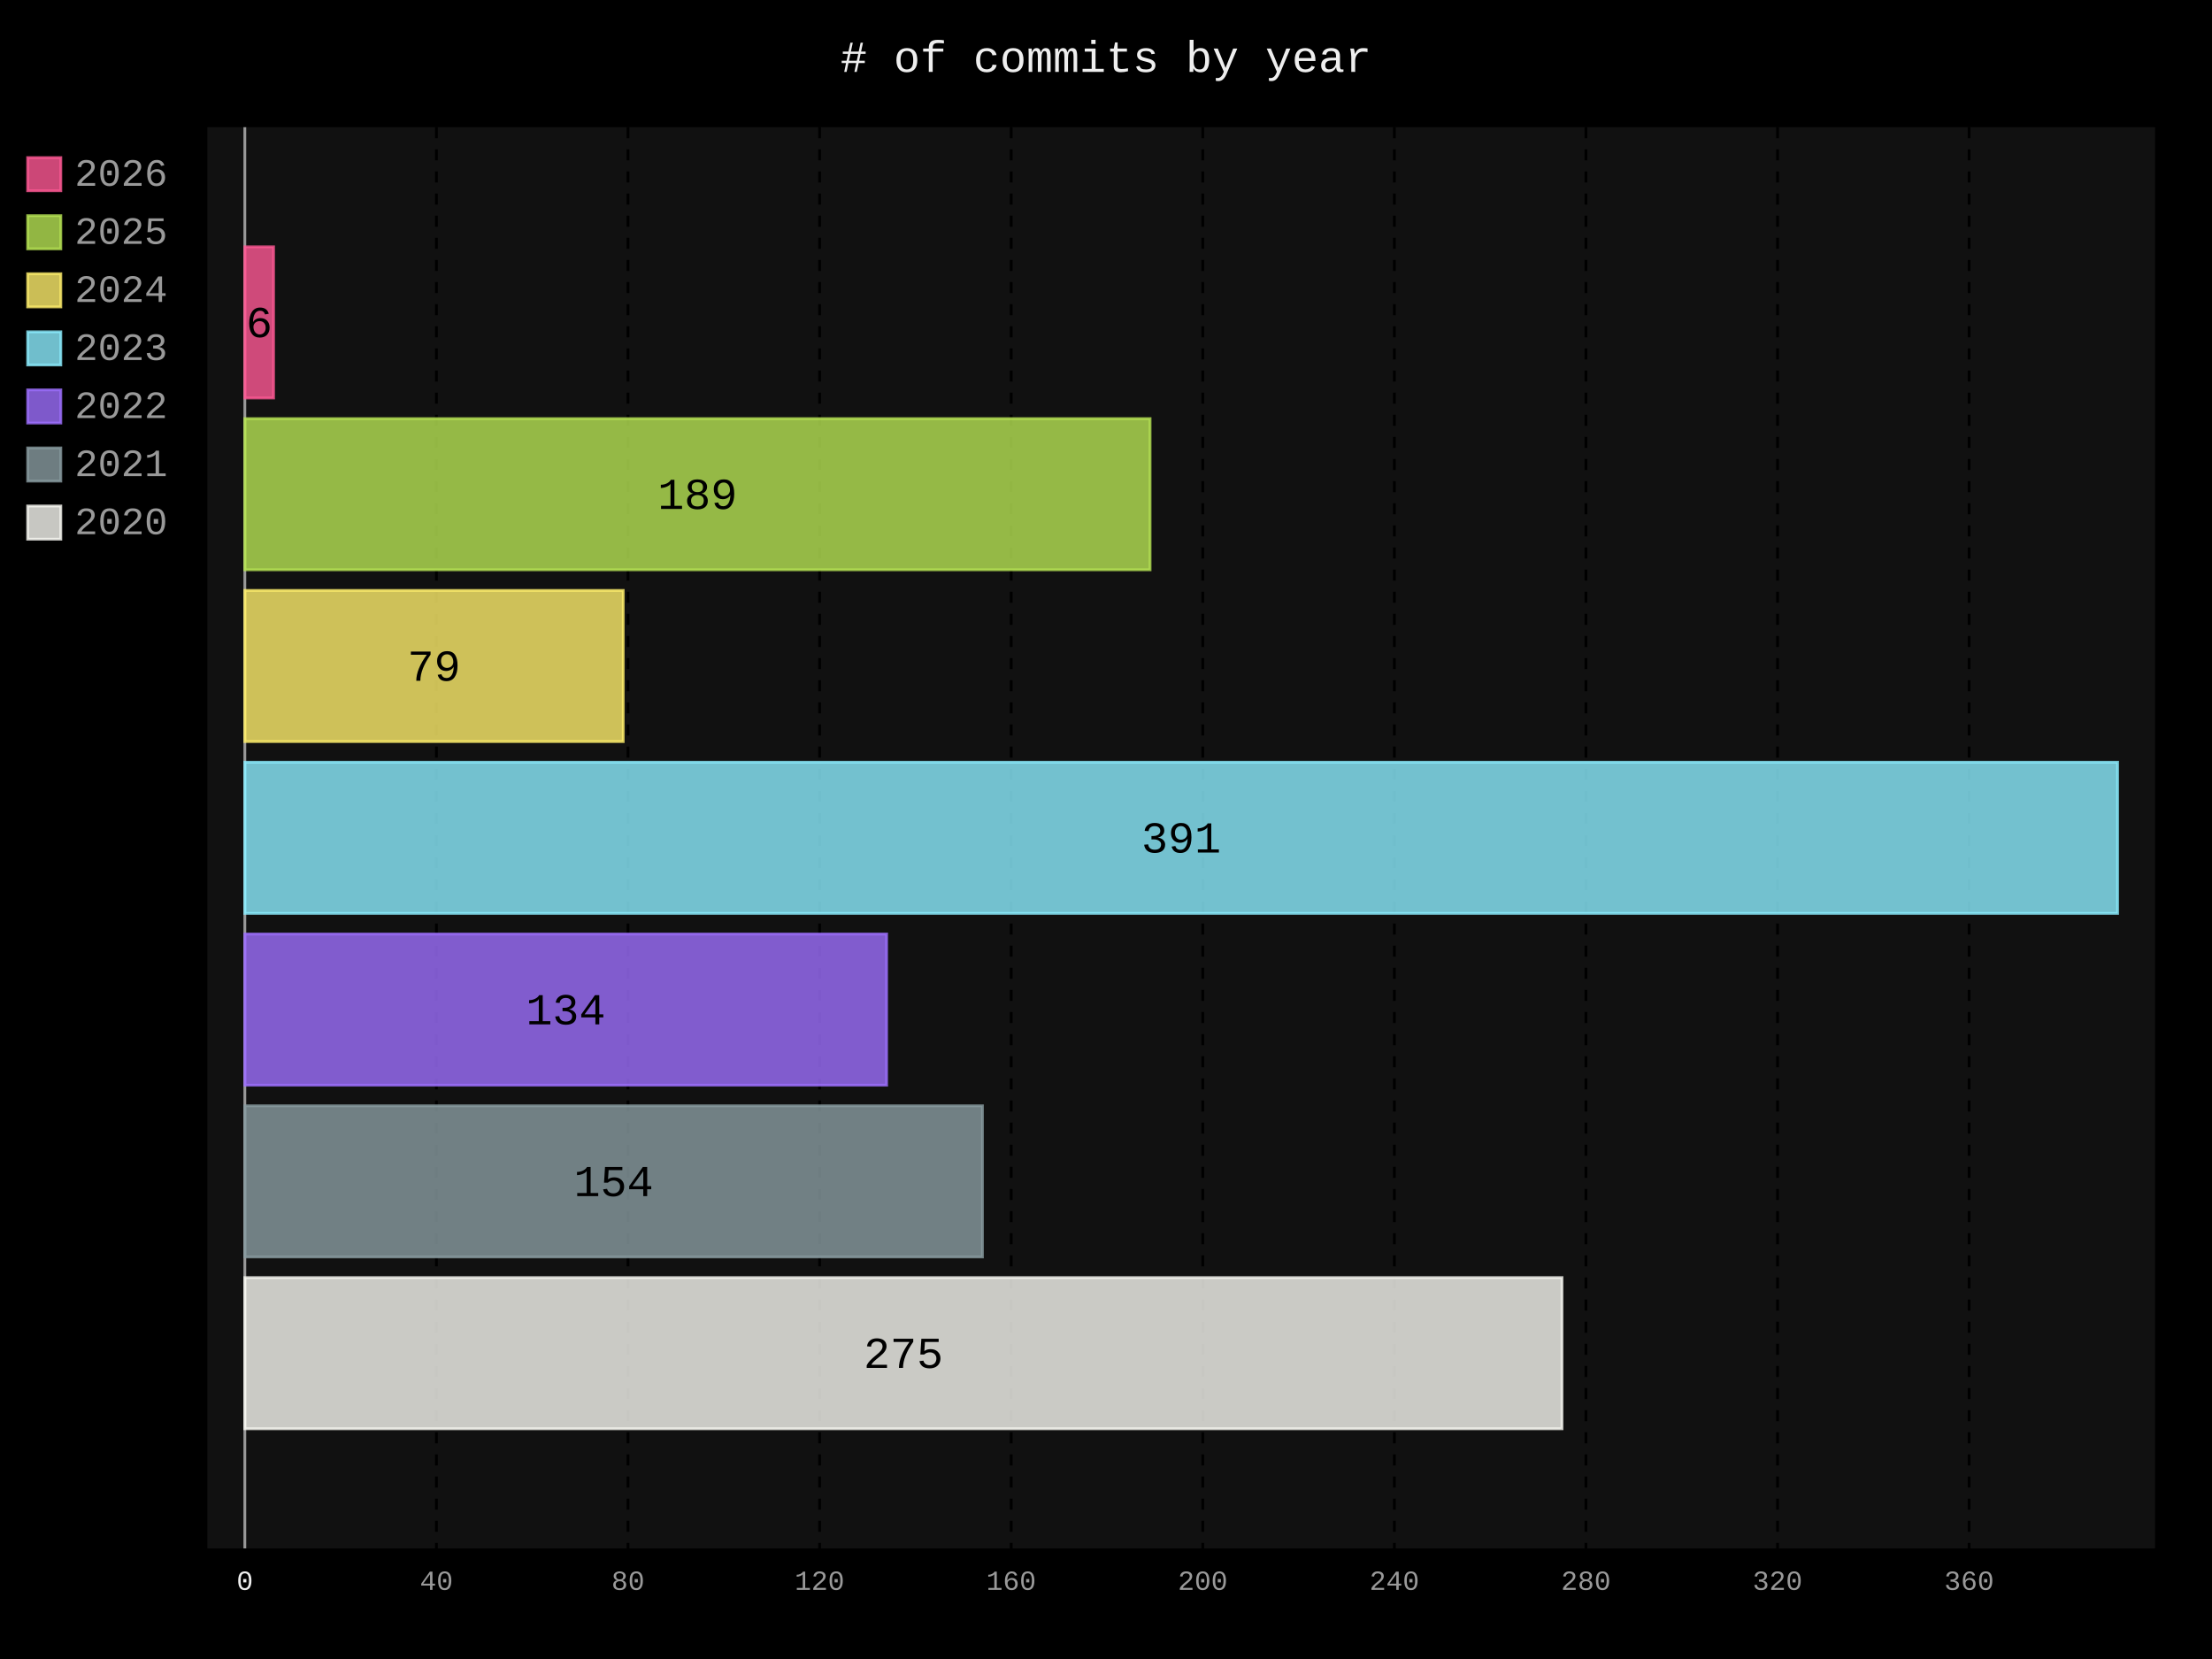
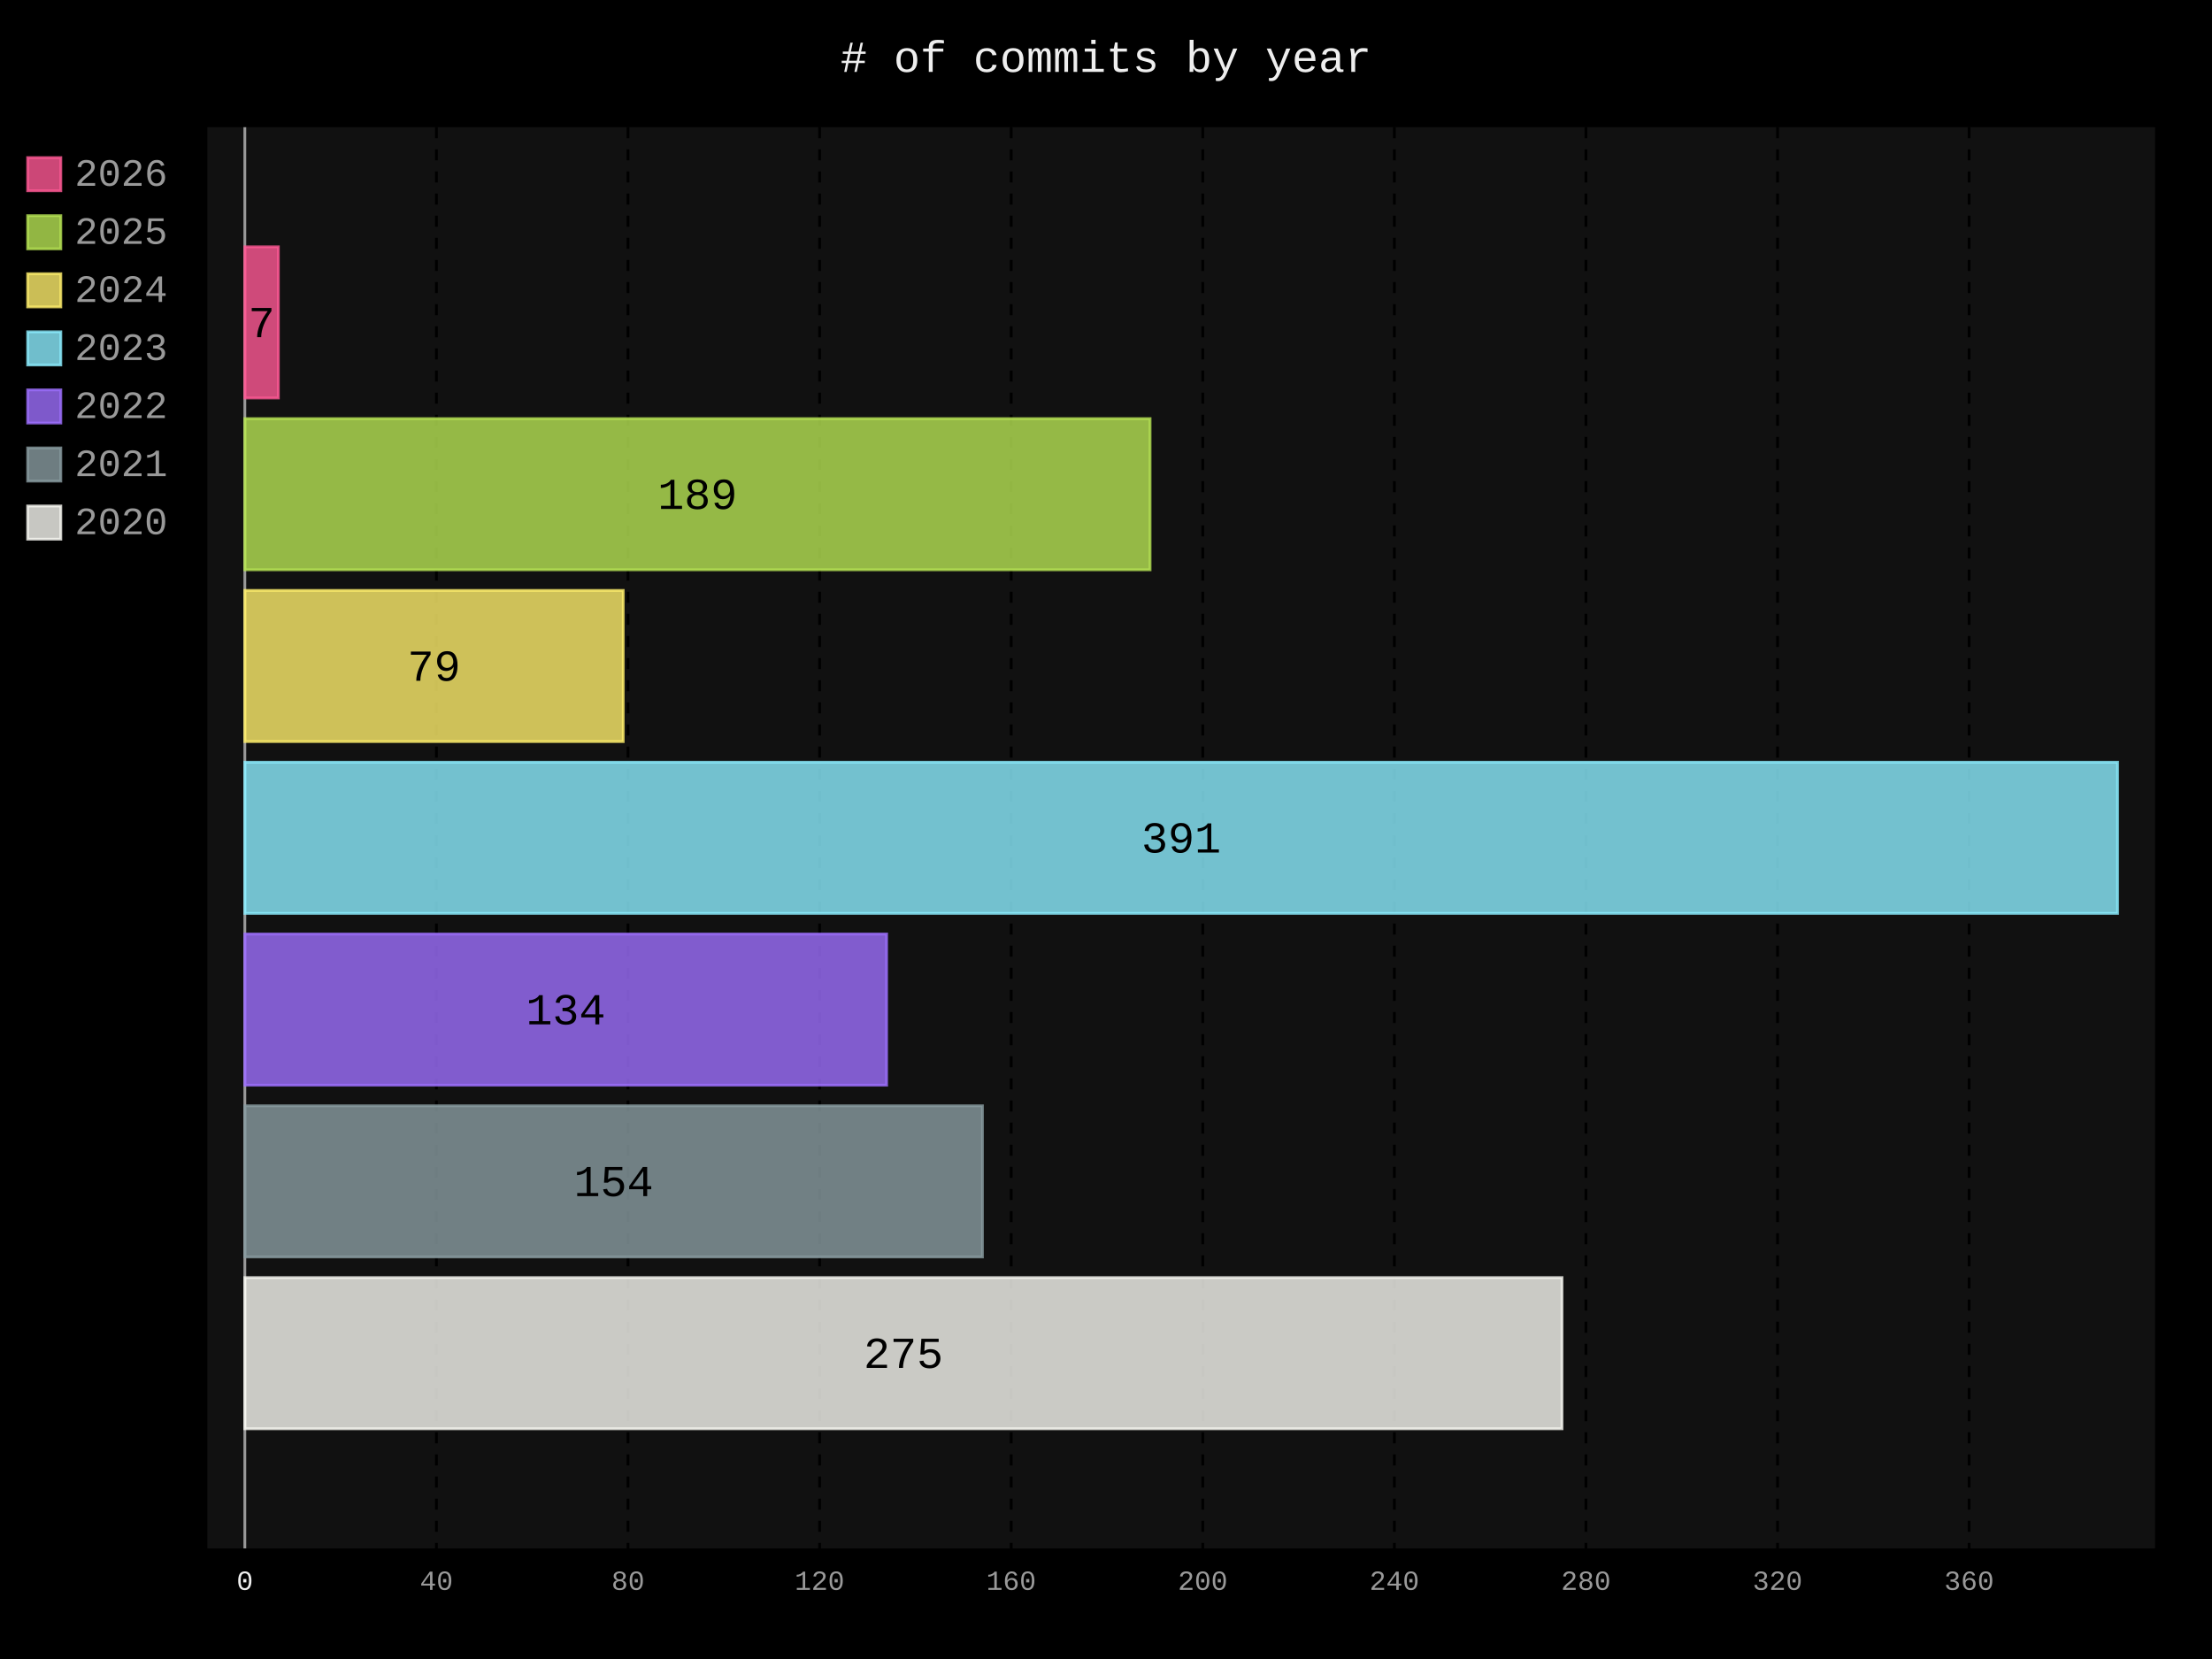
- <svg xmlns="http://www.w3.org/2000/svg" id="chart-0cf6716a-2354-4c9c-887e-ac236ba065df" class="pygal-chart" viewBox="0 0 800 600">
+ <svg xmlns="http://www.w3.org/2000/svg" id="chart-a8ecf138-564c-4910-ae4c-0a891dbb7af8" class="pygal-chart" viewBox="0 0 800 600">
  <defs>
-     <style type="text/css">#chart-0cf6716a-2354-4c9c-887e-ac236ba065df{-webkit-user-select:none;-webkit-font-smoothing:antialiased;font-family:Consolas,"Liberation Mono",Menlo,Courier,monospace}#chart-0cf6716a-2354-4c9c-887e-ac236ba065df .title{font-family:Consolas,"Liberation Mono",Menlo,Courier,monospace;font-size:16px}#chart-0cf6716a-2354-4c9c-887e-ac236ba065df .legends .legend text{font-family:Consolas,"Liberation Mono",Menlo,Courier,monospace;font-size:14px}#chart-0cf6716a-2354-4c9c-887e-ac236ba065df .axis text{font-family:Consolas,"Liberation Mono",Menlo,Courier,monospace;font-size:10px}#chart-0cf6716a-2354-4c9c-887e-ac236ba065df .axis text.major{font-family:Consolas,"Liberation Mono",Menlo,Courier,monospace;font-size:10px}#chart-0cf6716a-2354-4c9c-887e-ac236ba065df .text-overlay text.value{font-family:Consolas,"Liberation Mono",Menlo,Courier,monospace;font-size:16px}#chart-0cf6716a-2354-4c9c-887e-ac236ba065df .text-overlay text.label{font-family:Consolas,"Liberation Mono",Menlo,Courier,monospace;font-size:10px}#chart-0cf6716a-2354-4c9c-887e-ac236ba065df .tooltip{font-family:Consolas,"Liberation Mono",Menlo,Courier,monospace;font-size:14px}#chart-0cf6716a-2354-4c9c-887e-ac236ba065df text.no_data{font-family:Consolas,"Liberation Mono",Menlo,Courier,monospace;font-size:64px}
- #chart-0cf6716a-2354-4c9c-887e-ac236ba065df{background-color:black}#chart-0cf6716a-2354-4c9c-887e-ac236ba065df path,#chart-0cf6716a-2354-4c9c-887e-ac236ba065df line,#chart-0cf6716a-2354-4c9c-887e-ac236ba065df rect,#chart-0cf6716a-2354-4c9c-887e-ac236ba065df circle{-webkit-transition:250ms;-moz-transition:250ms;transition:250ms}#chart-0cf6716a-2354-4c9c-887e-ac236ba065df .graph &gt; .background{fill:black}#chart-0cf6716a-2354-4c9c-887e-ac236ba065df .plot &gt; .background{fill:#111}#chart-0cf6716a-2354-4c9c-887e-ac236ba065df .graph{fill:#999}#chart-0cf6716a-2354-4c9c-887e-ac236ba065df text.no_data{fill:#eee}#chart-0cf6716a-2354-4c9c-887e-ac236ba065df .title{fill:#eee}#chart-0cf6716a-2354-4c9c-887e-ac236ba065df .legends .legend text{fill:#999}#chart-0cf6716a-2354-4c9c-887e-ac236ba065df .legends .legend:hover text{fill:#eee}#chart-0cf6716a-2354-4c9c-887e-ac236ba065df .axis .line{stroke:#eee}#chart-0cf6716a-2354-4c9c-887e-ac236ba065df .axis .guide.line{stroke:#555}#chart-0cf6716a-2354-4c9c-887e-ac236ba065df .axis .major.line{stroke:#999}#chart-0cf6716a-2354-4c9c-887e-ac236ba065df .axis text.major{fill:#eee}#chart-0cf6716a-2354-4c9c-887e-ac236ba065df .axis.y .guides:hover .guide.line,#chart-0cf6716a-2354-4c9c-887e-ac236ba065df .line-graph .axis.x .guides:hover .guide.line,#chart-0cf6716a-2354-4c9c-887e-ac236ba065df .stackedline-graph .axis.x .guides:hover .guide.line,#chart-0cf6716a-2354-4c9c-887e-ac236ba065df .xy-graph .axis.x .guides:hover .guide.line{stroke:#eee}#chart-0cf6716a-2354-4c9c-887e-ac236ba065df .axis .guides:hover text{fill:#eee}#chart-0cf6716a-2354-4c9c-887e-ac236ba065df .reactive{fill-opacity:.8;stroke-opacity:.8;stroke-width:1}#chart-0cf6716a-2354-4c9c-887e-ac236ba065df .ci{stroke:#999}#chart-0cf6716a-2354-4c9c-887e-ac236ba065df .reactive.active,#chart-0cf6716a-2354-4c9c-887e-ac236ba065df .active .reactive{fill-opacity:.4;stroke-opacity:.9;stroke-width:4}#chart-0cf6716a-2354-4c9c-887e-ac236ba065df .ci .reactive.active{stroke-width:1.5}#chart-0cf6716a-2354-4c9c-887e-ac236ba065df .series text{fill:#eee}#chart-0cf6716a-2354-4c9c-887e-ac236ba065df .tooltip rect{fill:#111;stroke:#eee;-webkit-transition:opacity 250ms;-moz-transition:opacity 250ms;transition:opacity 250ms}#chart-0cf6716a-2354-4c9c-887e-ac236ba065df .tooltip .label{fill:#999}#chart-0cf6716a-2354-4c9c-887e-ac236ba065df .tooltip .label{fill:#999}#chart-0cf6716a-2354-4c9c-887e-ac236ba065df .tooltip .legend{font-size:.8em;fill:#555}#chart-0cf6716a-2354-4c9c-887e-ac236ba065df .tooltip .x_label{font-size:.6em;fill:#eee}#chart-0cf6716a-2354-4c9c-887e-ac236ba065df .tooltip .xlink{font-size:.5em;text-decoration:underline}#chart-0cf6716a-2354-4c9c-887e-ac236ba065df .tooltip .value{font-size:1.5em}#chart-0cf6716a-2354-4c9c-887e-ac236ba065df .bound{font-size:.5em}#chart-0cf6716a-2354-4c9c-887e-ac236ba065df .max-value{font-size:.75em;fill:#555}#chart-0cf6716a-2354-4c9c-887e-ac236ba065df .map-element{fill:#111;stroke:#555 !important}#chart-0cf6716a-2354-4c9c-887e-ac236ba065df .map-element .reactive{fill-opacity:inherit;stroke-opacity:inherit}#chart-0cf6716a-2354-4c9c-887e-ac236ba065df .color-0,#chart-0cf6716a-2354-4c9c-887e-ac236ba065df .color-0 a:visited{stroke:#ff5995;fill:#ff5995}#chart-0cf6716a-2354-4c9c-887e-ac236ba065df .color-1,#chart-0cf6716a-2354-4c9c-887e-ac236ba065df .color-1 a:visited{stroke:#b6e354;fill:#b6e354}#chart-0cf6716a-2354-4c9c-887e-ac236ba065df .color-2,#chart-0cf6716a-2354-4c9c-887e-ac236ba065df .color-2 a:visited{stroke:#feed6c;fill:#feed6c}#chart-0cf6716a-2354-4c9c-887e-ac236ba065df .color-3,#chart-0cf6716a-2354-4c9c-887e-ac236ba065df .color-3 a:visited{stroke:#8cedff;fill:#8cedff}#chart-0cf6716a-2354-4c9c-887e-ac236ba065df .color-4,#chart-0cf6716a-2354-4c9c-887e-ac236ba065df .color-4 a:visited{stroke:#9e6ffe;fill:#9e6ffe}#chart-0cf6716a-2354-4c9c-887e-ac236ba065df .color-5,#chart-0cf6716a-2354-4c9c-887e-ac236ba065df .color-5 a:visited{stroke:#899ca1;fill:#899ca1}#chart-0cf6716a-2354-4c9c-887e-ac236ba065df .color-6,#chart-0cf6716a-2354-4c9c-887e-ac236ba065df .color-6 a:visited{stroke:#f8f8f2;fill:#f8f8f2}#chart-0cf6716a-2354-4c9c-887e-ac236ba065df .text-overlay .color-0 text{fill:black}#chart-0cf6716a-2354-4c9c-887e-ac236ba065df .text-overlay .color-1 text{fill:black}#chart-0cf6716a-2354-4c9c-887e-ac236ba065df .text-overlay .color-2 text{fill:black}#chart-0cf6716a-2354-4c9c-887e-ac236ba065df .text-overlay .color-3 text{fill:black}#chart-0cf6716a-2354-4c9c-887e-ac236ba065df .text-overlay .color-4 text{fill:black}#chart-0cf6716a-2354-4c9c-887e-ac236ba065df .text-overlay .color-5 text{fill:black}#chart-0cf6716a-2354-4c9c-887e-ac236ba065df .text-overlay .color-6 text{fill:black}
- #chart-0cf6716a-2354-4c9c-887e-ac236ba065df text.no_data{text-anchor:middle}#chart-0cf6716a-2354-4c9c-887e-ac236ba065df .guide.line{fill:none}#chart-0cf6716a-2354-4c9c-887e-ac236ba065df .centered{text-anchor:middle}#chart-0cf6716a-2354-4c9c-887e-ac236ba065df .title{text-anchor:middle}#chart-0cf6716a-2354-4c9c-887e-ac236ba065df .legends .legend text{fill-opacity:1}#chart-0cf6716a-2354-4c9c-887e-ac236ba065df .axis.x text{text-anchor:middle}#chart-0cf6716a-2354-4c9c-887e-ac236ba065df .axis.x:not(.web) text[transform]{text-anchor:start}#chart-0cf6716a-2354-4c9c-887e-ac236ba065df .axis.x:not(.web) text[transform].backwards{text-anchor:end}#chart-0cf6716a-2354-4c9c-887e-ac236ba065df .axis.y text{text-anchor:end}#chart-0cf6716a-2354-4c9c-887e-ac236ba065df .axis.y text[transform].backwards{text-anchor:start}#chart-0cf6716a-2354-4c9c-887e-ac236ba065df .axis.y2 text{text-anchor:start}#chart-0cf6716a-2354-4c9c-887e-ac236ba065df .axis.y2 text[transform].backwards{text-anchor:end}#chart-0cf6716a-2354-4c9c-887e-ac236ba065df .axis .guide.line{stroke-dasharray:4,4;stroke:black}#chart-0cf6716a-2354-4c9c-887e-ac236ba065df .axis .major.guide.line{stroke-dasharray:6,6;stroke:black}#chart-0cf6716a-2354-4c9c-887e-ac236ba065df .horizontal .axis.y .guide.line,#chart-0cf6716a-2354-4c9c-887e-ac236ba065df .horizontal .axis.y2 .guide.line,#chart-0cf6716a-2354-4c9c-887e-ac236ba065df .vertical .axis.x .guide.line{opacity:0}#chart-0cf6716a-2354-4c9c-887e-ac236ba065df .horizontal .axis.always_show .guide.line,#chart-0cf6716a-2354-4c9c-887e-ac236ba065df .vertical .axis.always_show .guide.line{opacity:1 !important}#chart-0cf6716a-2354-4c9c-887e-ac236ba065df .axis.y .guides:hover .guide.line,#chart-0cf6716a-2354-4c9c-887e-ac236ba065df .axis.y2 .guides:hover .guide.line,#chart-0cf6716a-2354-4c9c-887e-ac236ba065df .axis.x .guides:hover .guide.line{opacity:1}#chart-0cf6716a-2354-4c9c-887e-ac236ba065df .axis .guides:hover text{opacity:1}#chart-0cf6716a-2354-4c9c-887e-ac236ba065df .nofill{fill:none}#chart-0cf6716a-2354-4c9c-887e-ac236ba065df .subtle-fill{fill-opacity:.2}#chart-0cf6716a-2354-4c9c-887e-ac236ba065df .dot{stroke-width:1px;fill-opacity:1;stroke-opacity:1}#chart-0cf6716a-2354-4c9c-887e-ac236ba065df .dot.active{stroke-width:5px}#chart-0cf6716a-2354-4c9c-887e-ac236ba065df .dot.negative{fill:transparent}#chart-0cf6716a-2354-4c9c-887e-ac236ba065df text,#chart-0cf6716a-2354-4c9c-887e-ac236ba065df tspan{stroke:none !important}#chart-0cf6716a-2354-4c9c-887e-ac236ba065df .series text.active{opacity:1}#chart-0cf6716a-2354-4c9c-887e-ac236ba065df .tooltip rect{fill-opacity:.95;stroke-width:.5}#chart-0cf6716a-2354-4c9c-887e-ac236ba065df .tooltip text{fill-opacity:1}#chart-0cf6716a-2354-4c9c-887e-ac236ba065df .showable{visibility:hidden}#chart-0cf6716a-2354-4c9c-887e-ac236ba065df .showable.shown{visibility:visible}#chart-0cf6716a-2354-4c9c-887e-ac236ba065df .gauge-background{fill:rgba(229,229,229,1);stroke:none}#chart-0cf6716a-2354-4c9c-887e-ac236ba065df .bg-lines{stroke:black;stroke-width:2px}</style>
+     <style type="text/css">#chart-a8ecf138-564c-4910-ae4c-0a891dbb7af8{-webkit-user-select:none;-webkit-font-smoothing:antialiased;font-family:Consolas,"Liberation Mono",Menlo,Courier,monospace}#chart-a8ecf138-564c-4910-ae4c-0a891dbb7af8 .title{font-family:Consolas,"Liberation Mono",Menlo,Courier,monospace;font-size:16px}#chart-a8ecf138-564c-4910-ae4c-0a891dbb7af8 .legends .legend text{font-family:Consolas,"Liberation Mono",Menlo,Courier,monospace;font-size:14px}#chart-a8ecf138-564c-4910-ae4c-0a891dbb7af8 .axis text{font-family:Consolas,"Liberation Mono",Menlo,Courier,monospace;font-size:10px}#chart-a8ecf138-564c-4910-ae4c-0a891dbb7af8 .axis text.major{font-family:Consolas,"Liberation Mono",Menlo,Courier,monospace;font-size:10px}#chart-a8ecf138-564c-4910-ae4c-0a891dbb7af8 .text-overlay text.value{font-family:Consolas,"Liberation Mono",Menlo,Courier,monospace;font-size:16px}#chart-a8ecf138-564c-4910-ae4c-0a891dbb7af8 .text-overlay text.label{font-family:Consolas,"Liberation Mono",Menlo,Courier,monospace;font-size:10px}#chart-a8ecf138-564c-4910-ae4c-0a891dbb7af8 .tooltip{font-family:Consolas,"Liberation Mono",Menlo,Courier,monospace;font-size:14px}#chart-a8ecf138-564c-4910-ae4c-0a891dbb7af8 text.no_data{font-family:Consolas,"Liberation Mono",Menlo,Courier,monospace;font-size:64px}
+ #chart-a8ecf138-564c-4910-ae4c-0a891dbb7af8{background-color:black}#chart-a8ecf138-564c-4910-ae4c-0a891dbb7af8 path,#chart-a8ecf138-564c-4910-ae4c-0a891dbb7af8 line,#chart-a8ecf138-564c-4910-ae4c-0a891dbb7af8 rect,#chart-a8ecf138-564c-4910-ae4c-0a891dbb7af8 circle{-webkit-transition:250ms;-moz-transition:250ms;transition:250ms}#chart-a8ecf138-564c-4910-ae4c-0a891dbb7af8 .graph &gt; .background{fill:black}#chart-a8ecf138-564c-4910-ae4c-0a891dbb7af8 .plot &gt; .background{fill:#111}#chart-a8ecf138-564c-4910-ae4c-0a891dbb7af8 .graph{fill:#999}#chart-a8ecf138-564c-4910-ae4c-0a891dbb7af8 text.no_data{fill:#eee}#chart-a8ecf138-564c-4910-ae4c-0a891dbb7af8 .title{fill:#eee}#chart-a8ecf138-564c-4910-ae4c-0a891dbb7af8 .legends .legend text{fill:#999}#chart-a8ecf138-564c-4910-ae4c-0a891dbb7af8 .legends .legend:hover text{fill:#eee}#chart-a8ecf138-564c-4910-ae4c-0a891dbb7af8 .axis .line{stroke:#eee}#chart-a8ecf138-564c-4910-ae4c-0a891dbb7af8 .axis .guide.line{stroke:#555}#chart-a8ecf138-564c-4910-ae4c-0a891dbb7af8 .axis .major.line{stroke:#999}#chart-a8ecf138-564c-4910-ae4c-0a891dbb7af8 .axis text.major{fill:#eee}#chart-a8ecf138-564c-4910-ae4c-0a891dbb7af8 .axis.y .guides:hover .guide.line,#chart-a8ecf138-564c-4910-ae4c-0a891dbb7af8 .line-graph .axis.x .guides:hover .guide.line,#chart-a8ecf138-564c-4910-ae4c-0a891dbb7af8 .stackedline-graph .axis.x .guides:hover .guide.line,#chart-a8ecf138-564c-4910-ae4c-0a891dbb7af8 .xy-graph .axis.x .guides:hover .guide.line{stroke:#eee}#chart-a8ecf138-564c-4910-ae4c-0a891dbb7af8 .axis .guides:hover text{fill:#eee}#chart-a8ecf138-564c-4910-ae4c-0a891dbb7af8 .reactive{fill-opacity:.8;stroke-opacity:.8;stroke-width:1}#chart-a8ecf138-564c-4910-ae4c-0a891dbb7af8 .ci{stroke:#999}#chart-a8ecf138-564c-4910-ae4c-0a891dbb7af8 .reactive.active,#chart-a8ecf138-564c-4910-ae4c-0a891dbb7af8 .active .reactive{fill-opacity:.4;stroke-opacity:.9;stroke-width:4}#chart-a8ecf138-564c-4910-ae4c-0a891dbb7af8 .ci .reactive.active{stroke-width:1.5}#chart-a8ecf138-564c-4910-ae4c-0a891dbb7af8 .series text{fill:#eee}#chart-a8ecf138-564c-4910-ae4c-0a891dbb7af8 .tooltip rect{fill:#111;stroke:#eee;-webkit-transition:opacity 250ms;-moz-transition:opacity 250ms;transition:opacity 250ms}#chart-a8ecf138-564c-4910-ae4c-0a891dbb7af8 .tooltip .label{fill:#999}#chart-a8ecf138-564c-4910-ae4c-0a891dbb7af8 .tooltip .label{fill:#999}#chart-a8ecf138-564c-4910-ae4c-0a891dbb7af8 .tooltip .legend{font-size:.8em;fill:#555}#chart-a8ecf138-564c-4910-ae4c-0a891dbb7af8 .tooltip .x_label{font-size:.6em;fill:#eee}#chart-a8ecf138-564c-4910-ae4c-0a891dbb7af8 .tooltip .xlink{font-size:.5em;text-decoration:underline}#chart-a8ecf138-564c-4910-ae4c-0a891dbb7af8 .tooltip .value{font-size:1.5em}#chart-a8ecf138-564c-4910-ae4c-0a891dbb7af8 .bound{font-size:.5em}#chart-a8ecf138-564c-4910-ae4c-0a891dbb7af8 .max-value{font-size:.75em;fill:#555}#chart-a8ecf138-564c-4910-ae4c-0a891dbb7af8 .map-element{fill:#111;stroke:#555 !important}#chart-a8ecf138-564c-4910-ae4c-0a891dbb7af8 .map-element .reactive{fill-opacity:inherit;stroke-opacity:inherit}#chart-a8ecf138-564c-4910-ae4c-0a891dbb7af8 .color-0,#chart-a8ecf138-564c-4910-ae4c-0a891dbb7af8 .color-0 a:visited{stroke:#ff5995;fill:#ff5995}#chart-a8ecf138-564c-4910-ae4c-0a891dbb7af8 .color-1,#chart-a8ecf138-564c-4910-ae4c-0a891dbb7af8 .color-1 a:visited{stroke:#b6e354;fill:#b6e354}#chart-a8ecf138-564c-4910-ae4c-0a891dbb7af8 .color-2,#chart-a8ecf138-564c-4910-ae4c-0a891dbb7af8 .color-2 a:visited{stroke:#feed6c;fill:#feed6c}#chart-a8ecf138-564c-4910-ae4c-0a891dbb7af8 .color-3,#chart-a8ecf138-564c-4910-ae4c-0a891dbb7af8 .color-3 a:visited{stroke:#8cedff;fill:#8cedff}#chart-a8ecf138-564c-4910-ae4c-0a891dbb7af8 .color-4,#chart-a8ecf138-564c-4910-ae4c-0a891dbb7af8 .color-4 a:visited{stroke:#9e6ffe;fill:#9e6ffe}#chart-a8ecf138-564c-4910-ae4c-0a891dbb7af8 .color-5,#chart-a8ecf138-564c-4910-ae4c-0a891dbb7af8 .color-5 a:visited{stroke:#899ca1;fill:#899ca1}#chart-a8ecf138-564c-4910-ae4c-0a891dbb7af8 .color-6,#chart-a8ecf138-564c-4910-ae4c-0a891dbb7af8 .color-6 a:visited{stroke:#f8f8f2;fill:#f8f8f2}#chart-a8ecf138-564c-4910-ae4c-0a891dbb7af8 .text-overlay .color-0 text{fill:black}#chart-a8ecf138-564c-4910-ae4c-0a891dbb7af8 .text-overlay .color-1 text{fill:black}#chart-a8ecf138-564c-4910-ae4c-0a891dbb7af8 .text-overlay .color-2 text{fill:black}#chart-a8ecf138-564c-4910-ae4c-0a891dbb7af8 .text-overlay .color-3 text{fill:black}#chart-a8ecf138-564c-4910-ae4c-0a891dbb7af8 .text-overlay .color-4 text{fill:black}#chart-a8ecf138-564c-4910-ae4c-0a891dbb7af8 .text-overlay .color-5 text{fill:black}#chart-a8ecf138-564c-4910-ae4c-0a891dbb7af8 .text-overlay .color-6 text{fill:black}
+ #chart-a8ecf138-564c-4910-ae4c-0a891dbb7af8 text.no_data{text-anchor:middle}#chart-a8ecf138-564c-4910-ae4c-0a891dbb7af8 .guide.line{fill:none}#chart-a8ecf138-564c-4910-ae4c-0a891dbb7af8 .centered{text-anchor:middle}#chart-a8ecf138-564c-4910-ae4c-0a891dbb7af8 .title{text-anchor:middle}#chart-a8ecf138-564c-4910-ae4c-0a891dbb7af8 .legends .legend text{fill-opacity:1}#chart-a8ecf138-564c-4910-ae4c-0a891dbb7af8 .axis.x text{text-anchor:middle}#chart-a8ecf138-564c-4910-ae4c-0a891dbb7af8 .axis.x:not(.web) text[transform]{text-anchor:start}#chart-a8ecf138-564c-4910-ae4c-0a891dbb7af8 .axis.x:not(.web) text[transform].backwards{text-anchor:end}#chart-a8ecf138-564c-4910-ae4c-0a891dbb7af8 .axis.y text{text-anchor:end}#chart-a8ecf138-564c-4910-ae4c-0a891dbb7af8 .axis.y text[transform].backwards{text-anchor:start}#chart-a8ecf138-564c-4910-ae4c-0a891dbb7af8 .axis.y2 text{text-anchor:start}#chart-a8ecf138-564c-4910-ae4c-0a891dbb7af8 .axis.y2 text[transform].backwards{text-anchor:end}#chart-a8ecf138-564c-4910-ae4c-0a891dbb7af8 .axis .guide.line{stroke-dasharray:4,4;stroke:black}#chart-a8ecf138-564c-4910-ae4c-0a891dbb7af8 .axis .major.guide.line{stroke-dasharray:6,6;stroke:black}#chart-a8ecf138-564c-4910-ae4c-0a891dbb7af8 .horizontal .axis.y .guide.line,#chart-a8ecf138-564c-4910-ae4c-0a891dbb7af8 .horizontal .axis.y2 .guide.line,#chart-a8ecf138-564c-4910-ae4c-0a891dbb7af8 .vertical .axis.x .guide.line{opacity:0}#chart-a8ecf138-564c-4910-ae4c-0a891dbb7af8 .horizontal .axis.always_show .guide.line,#chart-a8ecf138-564c-4910-ae4c-0a891dbb7af8 .vertical .axis.always_show .guide.line{opacity:1 !important}#chart-a8ecf138-564c-4910-ae4c-0a891dbb7af8 .axis.y .guides:hover .guide.line,#chart-a8ecf138-564c-4910-ae4c-0a891dbb7af8 .axis.y2 .guides:hover .guide.line,#chart-a8ecf138-564c-4910-ae4c-0a891dbb7af8 .axis.x .guides:hover .guide.line{opacity:1}#chart-a8ecf138-564c-4910-ae4c-0a891dbb7af8 .axis .guides:hover text{opacity:1}#chart-a8ecf138-564c-4910-ae4c-0a891dbb7af8 .nofill{fill:none}#chart-a8ecf138-564c-4910-ae4c-0a891dbb7af8 .subtle-fill{fill-opacity:.2}#chart-a8ecf138-564c-4910-ae4c-0a891dbb7af8 .dot{stroke-width:1px;fill-opacity:1;stroke-opacity:1}#chart-a8ecf138-564c-4910-ae4c-0a891dbb7af8 .dot.active{stroke-width:5px}#chart-a8ecf138-564c-4910-ae4c-0a891dbb7af8 .dot.negative{fill:transparent}#chart-a8ecf138-564c-4910-ae4c-0a891dbb7af8 text,#chart-a8ecf138-564c-4910-ae4c-0a891dbb7af8 tspan{stroke:none !important}#chart-a8ecf138-564c-4910-ae4c-0a891dbb7af8 .series text.active{opacity:1}#chart-a8ecf138-564c-4910-ae4c-0a891dbb7af8 .tooltip rect{fill-opacity:.95;stroke-width:.5}#chart-a8ecf138-564c-4910-ae4c-0a891dbb7af8 .tooltip text{fill-opacity:1}#chart-a8ecf138-564c-4910-ae4c-0a891dbb7af8 .showable{visibility:hidden}#chart-a8ecf138-564c-4910-ae4c-0a891dbb7af8 .showable.shown{visibility:visible}#chart-a8ecf138-564c-4910-ae4c-0a891dbb7af8 .gauge-background{fill:rgba(229,229,229,1);stroke:none}#chart-a8ecf138-564c-4910-ae4c-0a891dbb7af8 .bg-lines{stroke:black;stroke-width:2px}</style>
  </defs>
  <g class="graph horizontalbar-graph horizontal">
    <rect x="0" y="0" width="800" height="600" class="background" />
    <g transform="translate(75, 46)" class="plot">
      <rect x="0" y="0" width="704.4" height="514" class="background" />
      <g class="axis x always_show">
        <g class="guides">
          <path d="M13.546 0 v514" class="axis major line" />
          <text x="13.546" y="529.0" class="major">0</text>
        </g>
        <g class="guides">
          <path d="M82.836 0 v514" class="guide line" />
          <text x="82.836" y="529.0" class="">40</text>
        </g>
        <g class="guides">
          <path d="M152.126 0 v514" class="guide line" />
          <text x="152.126" y="529.0" class="">80</text>
        </g>
        <g class="guides">
          <path d="M221.416 0 v514" class="guide line" />
          <text x="221.416" y="529.0" class="">120</text>
        </g>
        <g class="guides">
          <path d="M290.705 0 v514" class="guide line" />
          <text x="290.705" y="529.0" class="">160</text>
        </g>
        <g class="guides">
          <path d="M359.995 0 v514" class="guide line" />
          <text x="359.995" y="529.0" class="">200</text>
        </g>
        <g class="guides">
          <path d="M429.285 0 v514" class="guide line" />
          <text x="429.285" y="529.0" class="">240</text>
        </g>
        <g class="guides">
          <path d="M498.575 0 v514" class="guide line" />
          <text x="498.575" y="529.0" class="">280</text>
        </g>
        <g class="guides">
          <path d="M567.864 0 v514" class="guide line" />
          <text x="567.864" y="529.0" class="">320</text>
        </g>
        <g class="guides">
          <path d="M637.154 0 v514" class="guide line" />
          <text x="637.154" y="529.0" class="">360</text>
        </g>
      </g>
      <g class="series serie-6 color-6">
        <g class="bars">
          <g class="bar">
            <rect x="13.546" y="416.058" rx="0" ry="0" width="476.367" height="54.676" class="rect reactive tooltip-trigger" />
          </g>
        </g>
      </g>
      <g class="series serie-5 color-5">
        <g class="bars">
          <g class="bar">
            <rect x="13.546" y="353.926" rx="0" ry="0" width="266.766" height="54.676" class="rect reactive tooltip-trigger" />
          </g>
        </g>
      </g>
      <g class="series serie-4 color-4">
        <g class="bars">
          <g class="bar">
            <rect x="13.546" y="291.794" rx="0" ry="0" width="232.121" height="54.676" class="rect reactive tooltip-trigger" />
          </g>
        </g>
      </g>
      <g class="series serie-3 color-3">
        <g class="bars">
          <g class="bar">
            <rect x="13.546" y="229.662" rx="0" ry="0" width="677.308" height="54.676" class="rect reactive tooltip-trigger" />
          </g>
        </g>
      </g>
      <g class="series serie-2 color-2">
        <g class="bars">
          <g class="bar">
            <rect x="13.546" y="167.53" rx="0" ry="0" width="136.847" height="54.676" class="rect reactive tooltip-trigger" />
          </g>
        </g>
      </g>
      <g class="series serie-1 color-1">
        <g class="bars">
          <g class="bar">
            <rect x="13.546" y="105.398" rx="0" ry="0" width="327.394" height="54.676" class="rect reactive tooltip-trigger" />
          </g>
        </g>
      </g>
      <g class="series serie-0 color-0">
        <g class="bars">
          <g class="bar">
-             <rect x="13.546" y="43.266" rx="0" ry="0" width="10.393" height="54.676" class="rect reactive tooltip-trigger" />
+             <rect x="13.546" y="43.266" rx="0" ry="0" width="12.126" height="54.676" class="rect reactive tooltip-trigger" />
          </g>
        </g>
      </g>
    </g>
    <g class="titles">
      <text x="400.0" y="26" class="title plot_title"># of commits by year</text>
    </g>
    <g transform="translate(75, 46)" class="plot overlay">
      <g class="series serie-6 color-6" />
      <g class="series serie-5 color-5" />
      <g class="series serie-4 color-4" />
      <g class="series serie-3 color-3" />
      <g class="series serie-2 color-2" />
      <g class="series serie-1 color-1" />
      <g class="series serie-0 color-0" />
    </g>
    <g transform="translate(75, 46)" class="plot text-overlay">
      <g class="series serie-6 color-6">
        <text text-anchor="middle" x="251.73" y="448.729" class="value">275</text>
      </g>
      <g class="series serie-5 color-5">
        <text text-anchor="middle" x="146.929" y="386.597" class="value">154</text>
      </g>
      <g class="series serie-4 color-4">
        <text text-anchor="middle" x="129.607" y="324.465" class="value">134</text>
      </g>
      <g class="series serie-3 color-3">
        <text text-anchor="middle" x="352.2" y="262.333" class="value">391</text>
      </g>
      <g class="series serie-2 color-2">
        <text text-anchor="middle" x="81.97" y="200.201" class="value">79</text>
      </g>
      <g class="series serie-1 color-1">
        <text text-anchor="middle" x="177.243" y="138.07" class="value">189</text>
      </g>
      <g class="series serie-0 color-0">
-         <text text-anchor="middle" x="18.743" y="75.938" class="value">6</text>
+         <text text-anchor="middle" x="19.609" y="75.938" class="value">7</text>
      </g>
    </g>
    <g transform="translate(75, 46)" class="plot tooltip-overlay">
      <g transform="translate(0 0)" style="opacity: 0" class="tooltip">
        <rect rx="0" ry="0" width="0" height="0" class="tooltip-box" />
        <g class="text" />
      </g>
    </g>
    <g transform="translate(10, 56)" class="legends">
      <g id="activate-serie-0" class="legend reactive activate-serie">
        <rect x="0.0" y="1.0" width="12" height="12" class="color-0 reactive" />
        <text x="17.0" y="11.2">2026</text>
      </g>
      <g id="activate-serie-1" class="legend reactive activate-serie">
        <rect x="0.0" y="22.0" width="12" height="12" class="color-1 reactive" />
        <text x="17.0" y="32.2">2025</text>
      </g>
      <g id="activate-serie-2" class="legend reactive activate-serie">
        <rect x="0.0" y="43.0" width="12" height="12" class="color-2 reactive" />
        <text x="17.0" y="53.2">2024</text>
      </g>
      <g id="activate-serie-3" class="legend reactive activate-serie">
        <rect x="0.0" y="64.0" width="12" height="12" class="color-3 reactive" />
        <text x="17.0" y="74.2">2023</text>
      </g>
      <g id="activate-serie-4" class="legend reactive activate-serie">
        <rect x="0.0" y="85.0" width="12" height="12" class="color-4 reactive" />
        <text x="17.0" y="95.2">2022</text>
      </g>
      <g id="activate-serie-5" class="legend reactive activate-serie">
        <rect x="0.0" y="106.0" width="12" height="12" class="color-5 reactive" />
        <text x="17.0" y="116.2">2021</text>
      </g>
      <g id="activate-serie-6" class="legend reactive activate-serie">
        <rect x="0.0" y="127.0" width="12" height="12" class="color-6 reactive" />
        <text x="17.0" y="137.2">2020</text>
      </g>
    </g>
    <g transform="translate(790, 56)" class="legends" />
  </g>
</svg>
